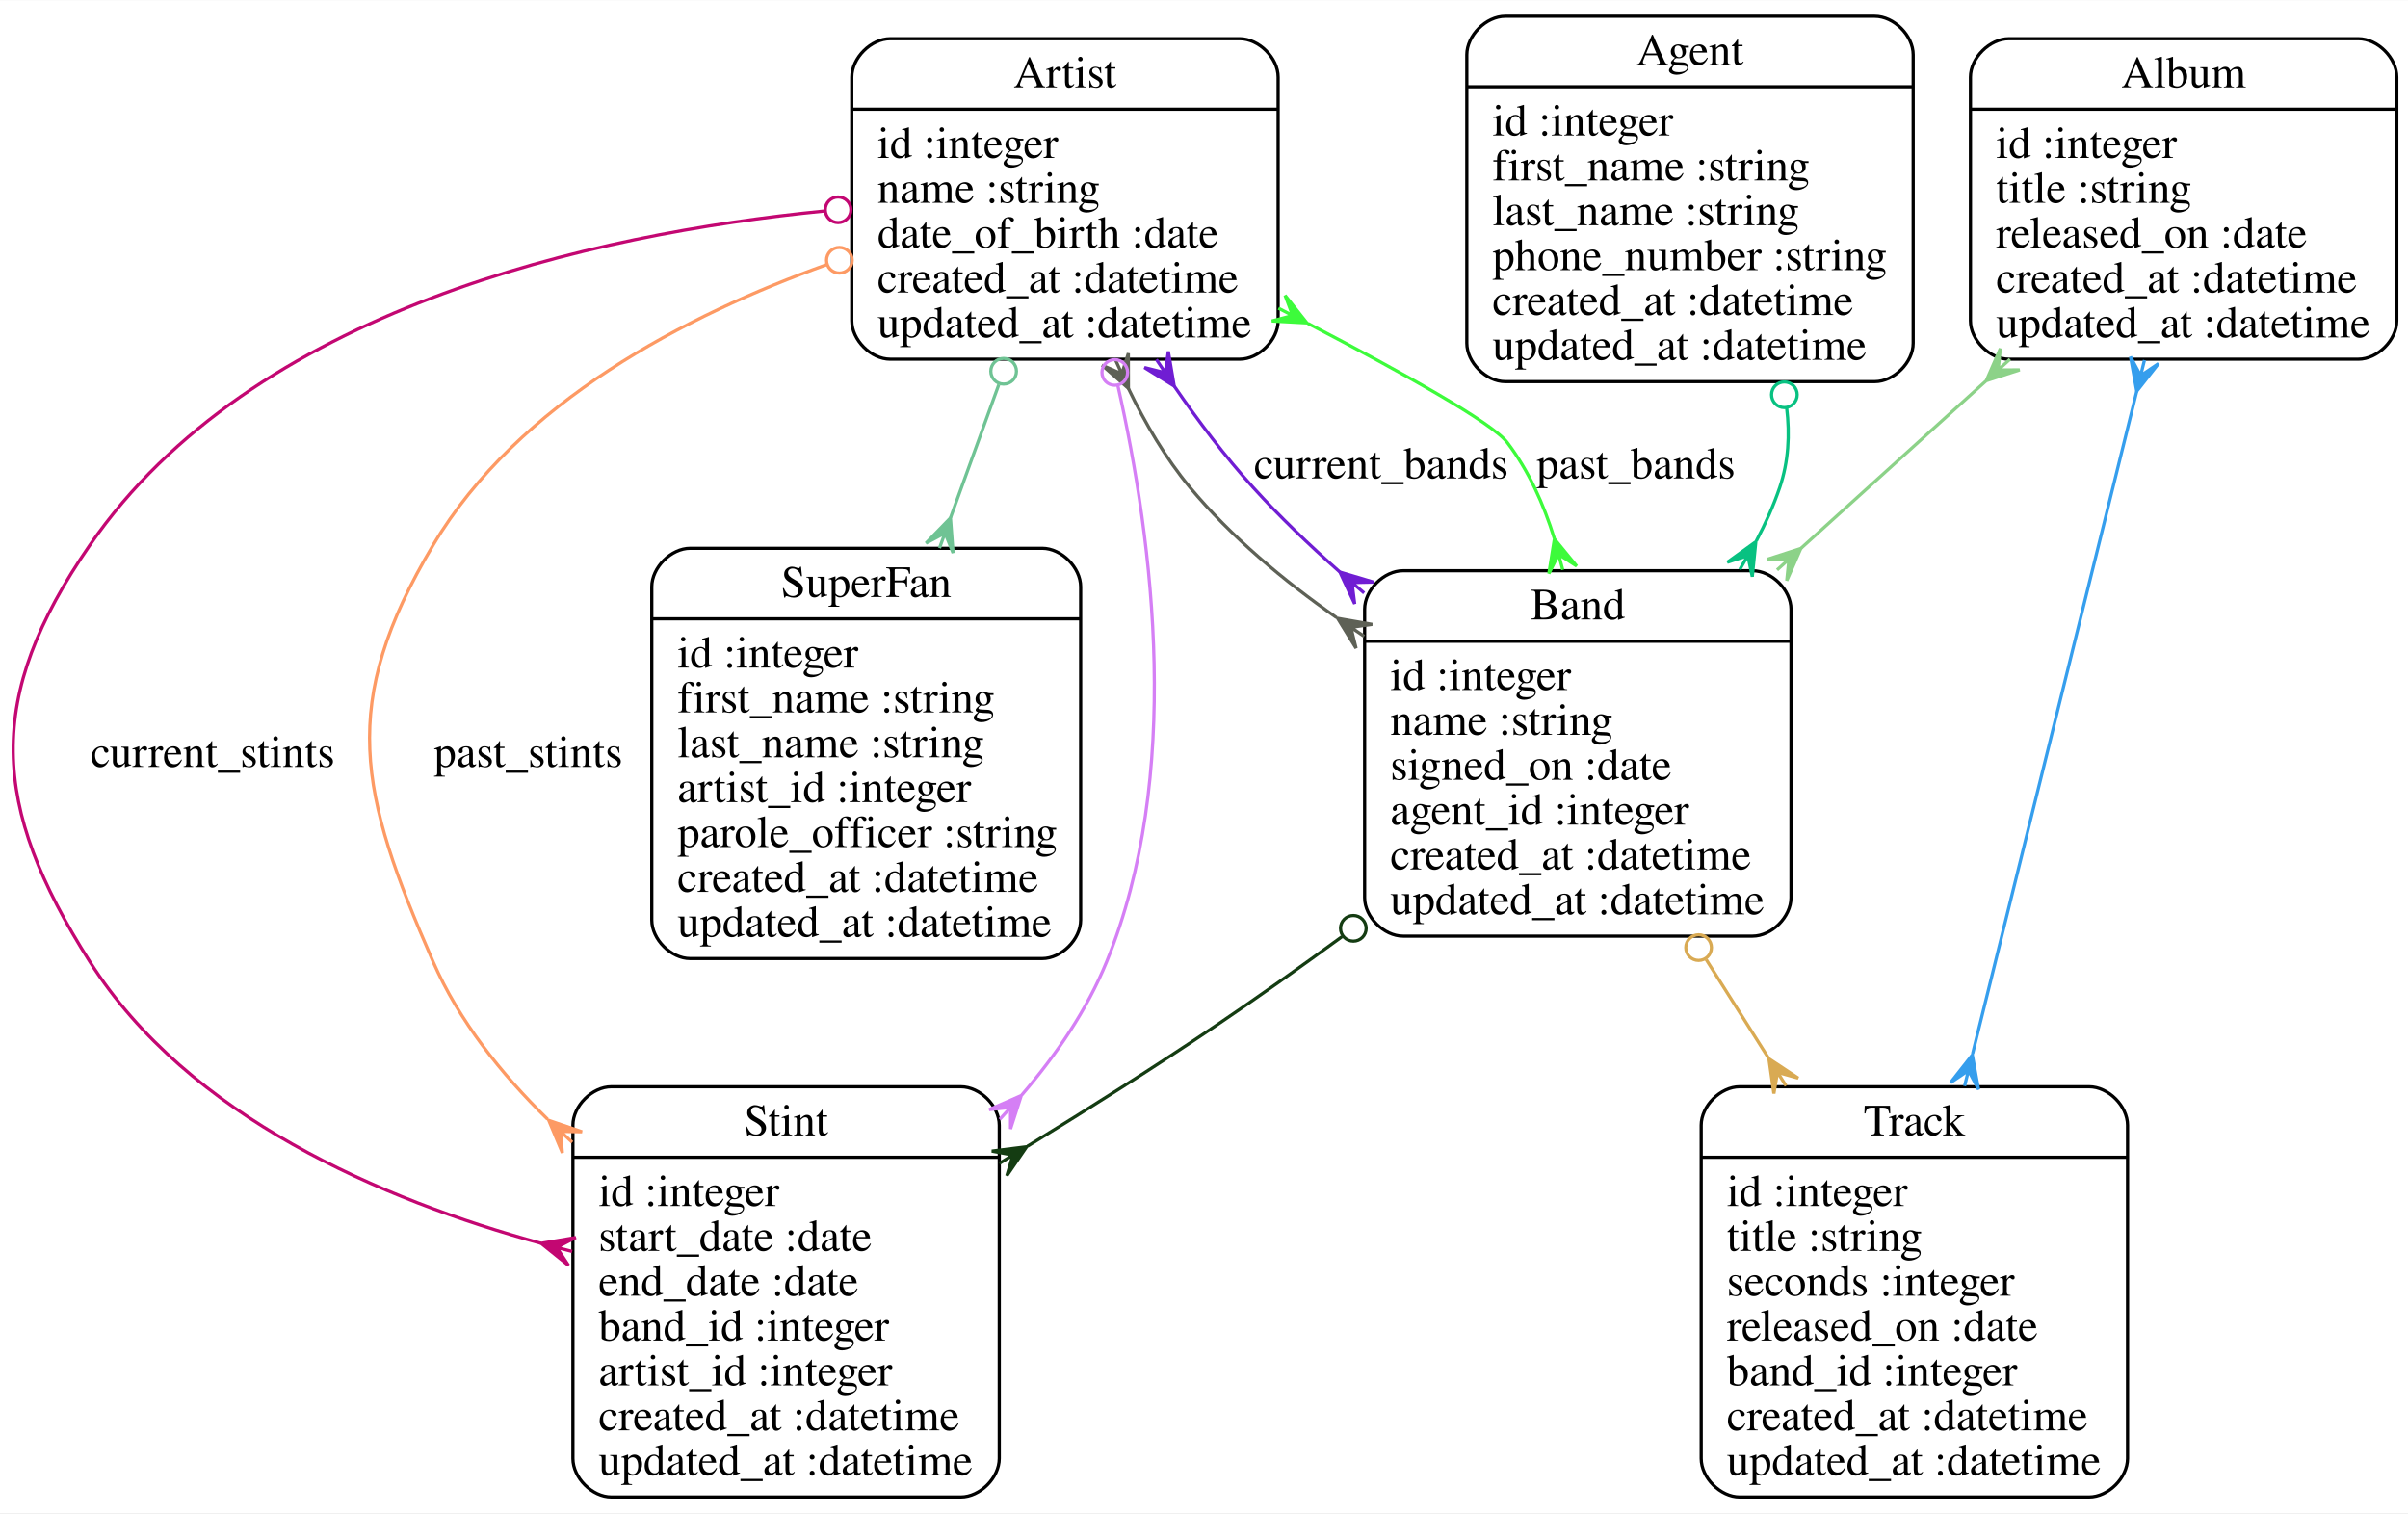
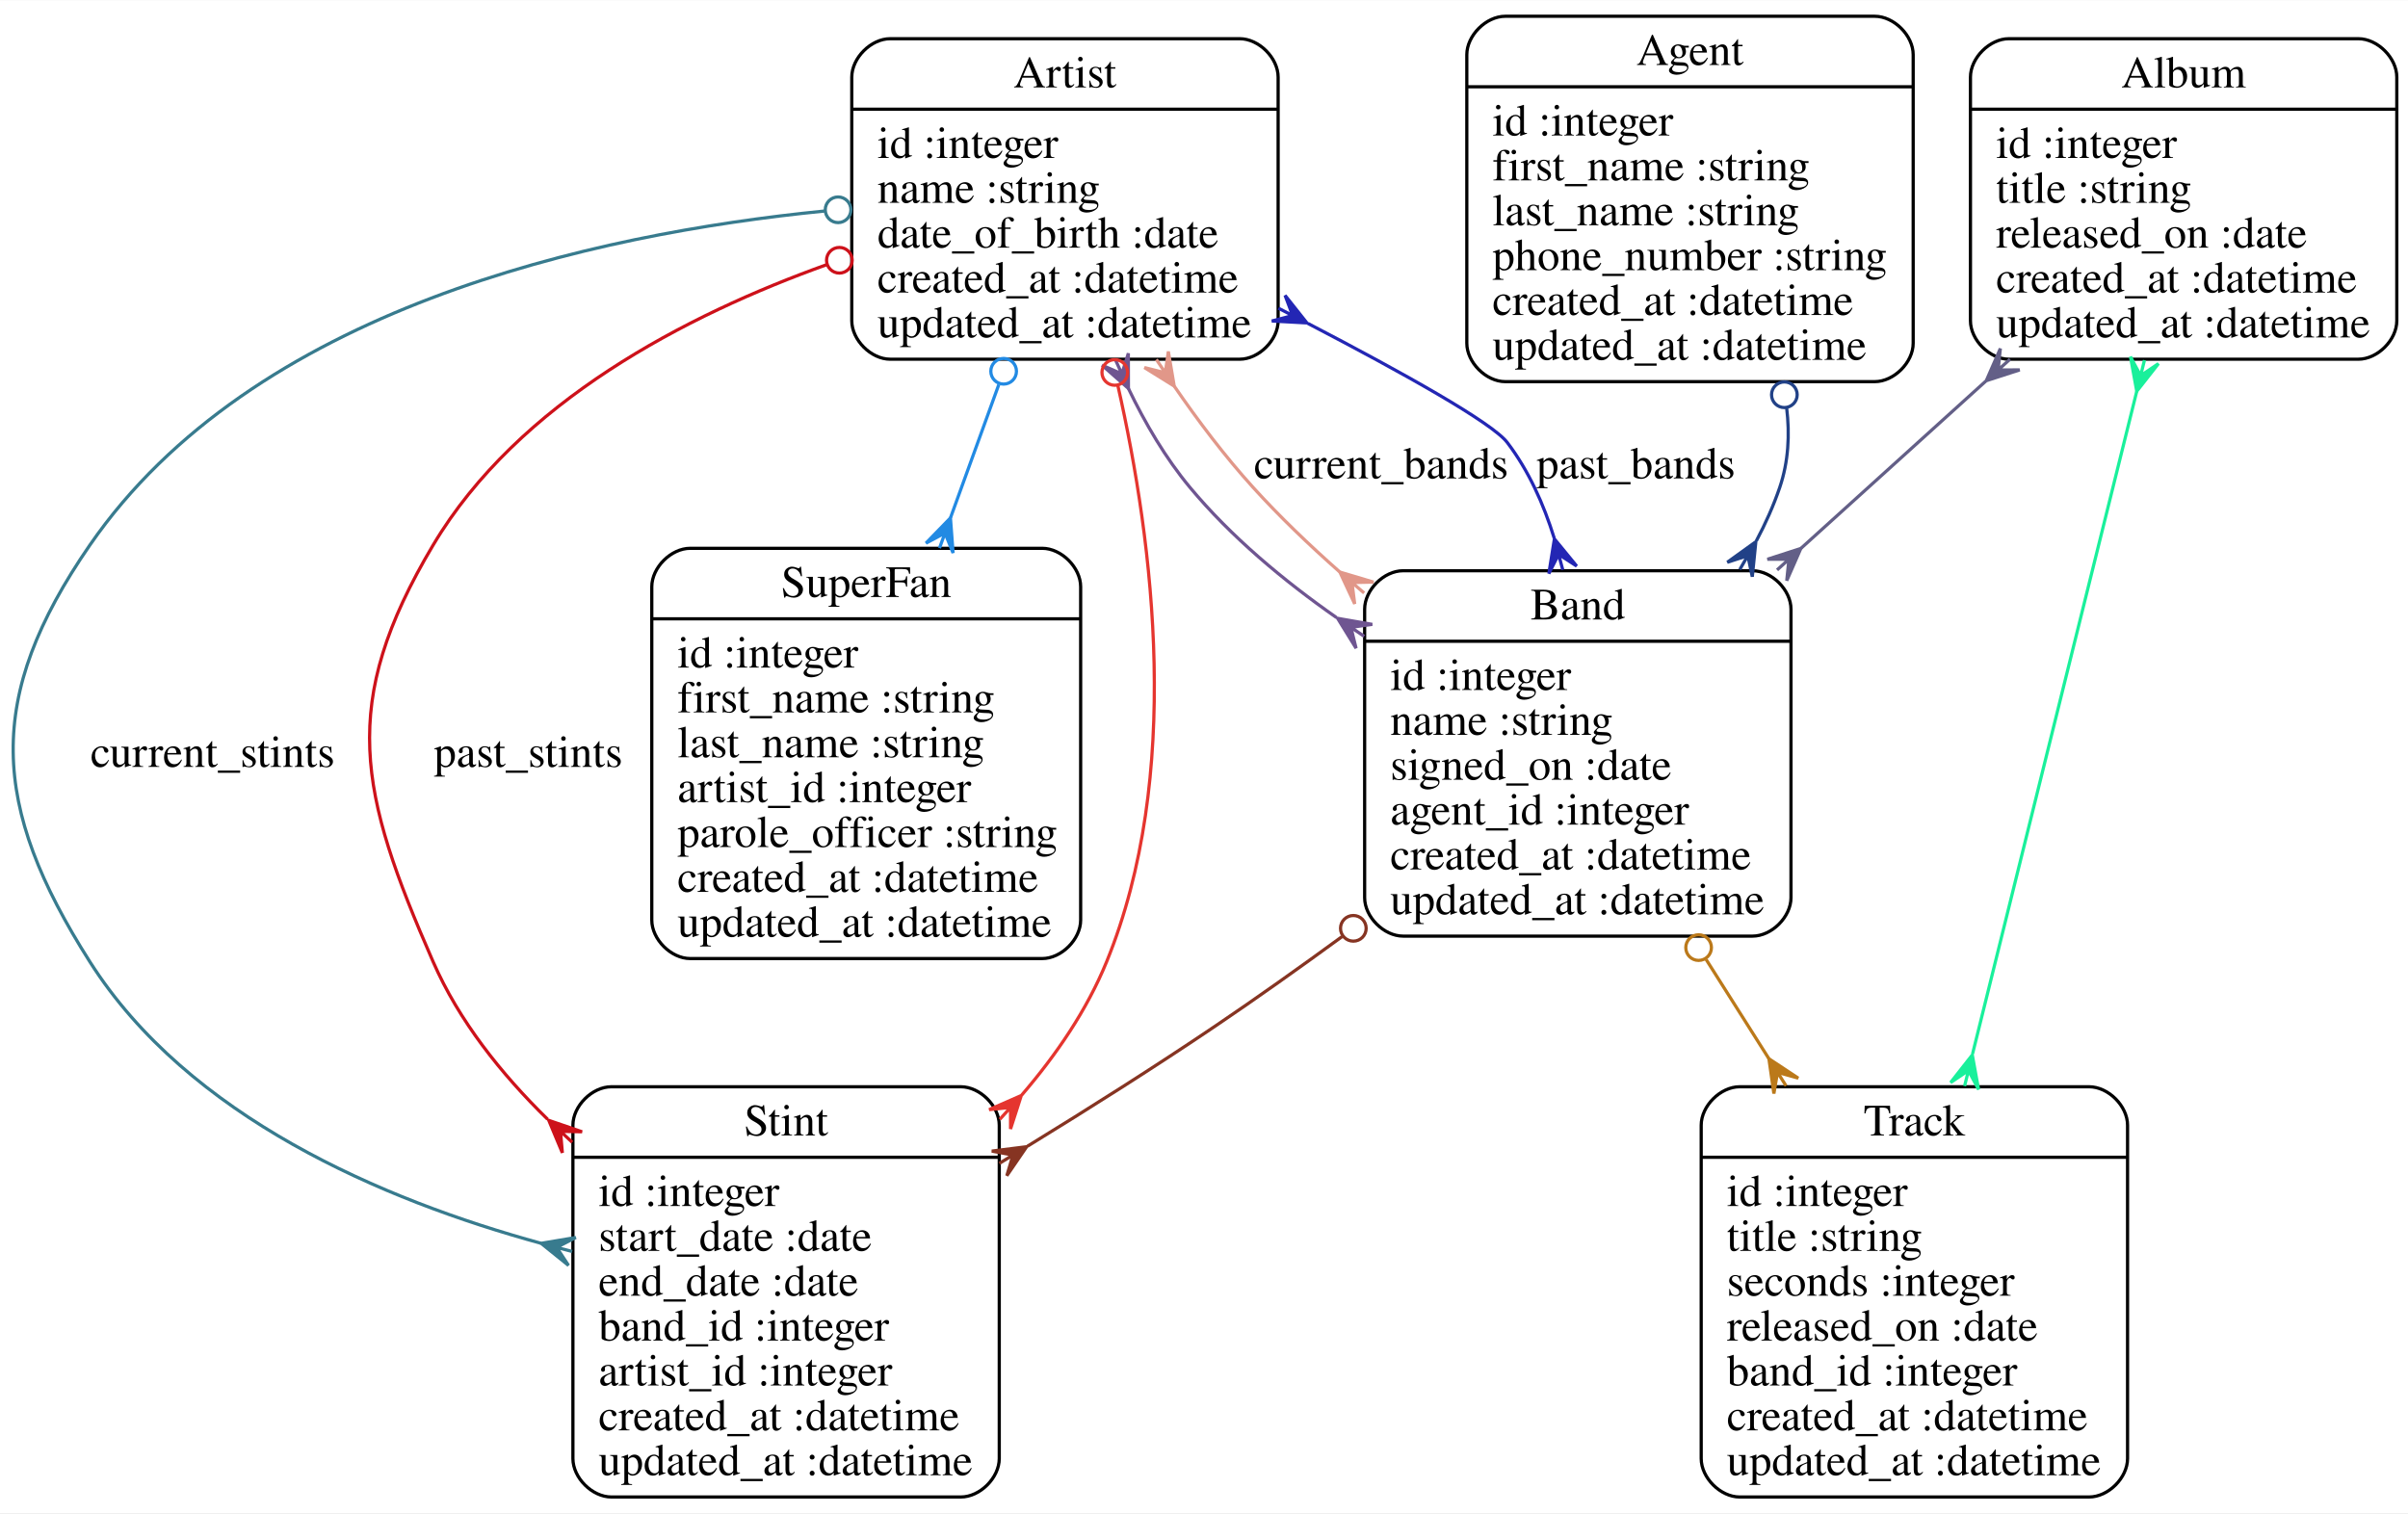
<svg xmlns="http://www.w3.org/2000/svg" width="751pt" height="472pt" viewBox="0.00 0.00 751.24 472.00">
  <g id="graph0" class="graph" transform="scale(1 1) rotate(0) translate(4 468)">
    <polygon fill="white" stroke="none" points="-4,4 -4,-468 747.24,-468 747.24,4 -4,4" />
    <g id="node1" class="node">
      <path fill="none" stroke="black" d="M465.611,-349C465.611,-349 580.87,-349 580.87,-349 586.87,-349 592.87,-355 592.87,-361 592.87,-361 592.87,-451 592.87,-451 592.87,-457 586.87,-463 580.87,-463 580.87,-463 465.611,-463 465.611,-463 459.611,-463 453.611,-457 453.611,-451 453.611,-451 453.611,-361 453.611,-361 453.611,-355 459.611,-349 465.611,-349" />
      <text text-anchor="middle" x="523.24" y="-447.8" font-family="Times,serif" font-size="14.00">Agent</text>
      <polyline fill="none" stroke="black" points="453.611,-441 592.87,-441 " />
      <text text-anchor="start" x="461.611" y="-425.8" font-family="Times,serif" font-size="14.00">id :integer</text>
      <text text-anchor="start" x="461.611" y="-411.8" font-family="Times,serif" font-size="14.00">first_name :string</text>
      <text text-anchor="start" x="461.611" y="-397.8" font-family="Times,serif" font-size="14.00">last_name :string</text>
      <text text-anchor="start" x="461.611" y="-383.8" font-family="Times,serif" font-size="14.00">phone_number :string</text>
      <text text-anchor="start" x="461.611" y="-369.8" font-family="Times,serif" font-size="14.00">created_at :datetime</text>
      <text text-anchor="start" x="461.611" y="-355.8" font-family="Times,serif" font-size="14.00">updated_at :datetime</text>
    </g>
    <g id="node4" class="node">
      <path fill="none" stroke="black" d="M433.735,-176C433.735,-176 542.746,-176 542.746,-176 548.746,-176 554.746,-182 554.746,-188 554.746,-188 554.746,-278 554.746,-278 554.746,-284 548.746,-290 542.746,-290 542.746,-290 433.735,-290 433.735,-290 427.735,-290 421.735,-284 421.735,-278 421.735,-278 421.735,-188 421.735,-188 421.735,-182 427.735,-176 433.735,-176" />
      <text text-anchor="middle" x="488.24" y="-274.8" font-family="Times,serif" font-size="14.00">Band</text>
      <polyline fill="none" stroke="black" points="421.735,-268 554.746,-268 " />
      <text text-anchor="start" x="429.735" y="-252.8" font-family="Times,serif" font-size="14.00">id :integer</text>
      <text text-anchor="start" x="429.735" y="-238.8" font-family="Times,serif" font-size="14.00">name :string</text>
      <text text-anchor="start" x="429.735" y="-224.8" font-family="Times,serif" font-size="14.00">signed_on :date</text>
      <text text-anchor="start" x="429.735" y="-210.8" font-family="Times,serif" font-size="14.00">agent_id :integer</text>
      <text text-anchor="start" x="429.735" y="-196.8" font-family="Times,serif" font-size="14.00">created_at :datetime</text>
      <text text-anchor="start" x="429.735" y="-182.8" font-family="Times,serif" font-size="14.00">updated_at :datetime</text>
    </g>
    <g id="edge1" class="edge">
-       <path fill="none" stroke="#08c181" d="M553.389,-340.856C554.409,-332.476 553.965,-324.019 551.24,-316 549.316,-310.338 546.826,-304.76 543.95,-299.342" />
-       <ellipse fill="none" stroke="#08c181" cx="552.68" cy="-344.911" rx="4" ry="4" />
-       <polygon fill="#08c181" stroke="#08c181" points="543.778,-299.045 542.673,-288.135 541.277,-294.716 538.776,-290.386 538.776,-290.386 538.776,-290.386 541.277,-294.716 534.88,-292.637 543.778,-299.045 543.778,-299.045" />
+       <path fill="none" stroke="#214187" d="M553.389,-340.856C554.409,-332.476 553.965,-324.019 551.24,-316 549.316,-310.338 546.826,-304.76 543.95,-299.342" />
+       <ellipse fill="none" stroke="#214187" cx="552.68" cy="-344.911" rx="4" ry="4" />
+       <polygon fill="#214187" stroke="#214187" points="543.778,-299.045 542.673,-288.135 541.277,-294.716 538.776,-290.386 538.776,-290.386 538.776,-290.386 541.277,-294.716 534.88,-292.637 543.778,-299.045 543.778,-299.045" />
    </g>
    <g id="node2" class="node">
      <path fill="none" stroke="black" d="M622.735,-356C622.735,-356 731.746,-356 731.746,-356 737.746,-356 743.746,-362 743.746,-368 743.746,-368 743.746,-444 743.746,-444 743.746,-450 737.746,-456 731.746,-456 731.746,-456 622.735,-456 622.735,-456 616.735,-456 610.735,-450 610.735,-444 610.735,-444 610.735,-368 610.735,-368 610.735,-362 616.735,-356 622.735,-356" />
      <text text-anchor="middle" x="677.24" y="-440.8" font-family="Times,serif" font-size="14.00">Album</text>
      <polyline fill="none" stroke="black" points="610.735,-434 743.746,-434 " />
      <text text-anchor="start" x="618.735" y="-418.8" font-family="Times,serif" font-size="14.00">id :integer</text>
      <text text-anchor="start" x="618.735" y="-404.8" font-family="Times,serif" font-size="14.00">title :string</text>
      <text text-anchor="start" x="618.735" y="-390.8" font-family="Times,serif" font-size="14.00">released_on :date</text>
      <text text-anchor="start" x="618.735" y="-376.8" font-family="Times,serif" font-size="14.00">created_at :datetime</text>
      <text text-anchor="start" x="618.735" y="-362.8" font-family="Times,serif" font-size="14.00">updated_at :datetime</text>
    </g>
    <g id="edge3" class="edge">
-       <path fill="none" stroke="#8cd288" d="M615.508,-349.147C597.076,-332.47 576.746,-314.077 557.847,-296.977" />
-       <polygon fill="#8cd288" stroke="#8cd288" points="615.665,-349.289 620.061,-359.335 619.373,-352.644 623.08,-355.998 623.08,-355.998 623.08,-355.998 619.373,-352.644 626.099,-352.661 615.665,-349.289 615.665,-349.289" />
-       <polygon fill="#8cd288" stroke="#8cd288" points="557.819,-296.953 553.423,-286.907 554.112,-293.598 550.404,-290.243 550.404,-290.243 550.404,-290.243 554.112,-293.598 547.385,-293.58 557.819,-296.953 557.819,-296.953" />
+       <path fill="none" stroke="#635f87" d="M615.508,-349.147C597.076,-332.47 576.746,-314.077 557.847,-296.977" />
+       <polygon fill="#635f87" stroke="#635f87" points="615.665,-349.289 620.061,-359.335 619.373,-352.644 623.08,-355.998 623.08,-355.998 623.08,-355.998 619.373,-352.644 626.099,-352.661 615.665,-349.289 615.665,-349.289" />
+       <polygon fill="#635f87" stroke="#635f87" points="557.819,-296.953 553.423,-286.907 554.112,-293.598 550.404,-290.243 550.404,-290.243 550.404,-290.243 554.112,-293.598 547.385,-293.58 557.819,-296.953 557.819,-296.953" />
    </g>
    <g id="node7" class="node">
      <path fill="none" stroke="black" d="M538.735,-1C538.735,-1 647.746,-1 647.746,-1 653.746,-1 659.746,-7 659.746,-13 659.746,-13 659.746,-117 659.746,-117 659.746,-123 653.746,-129 647.746,-129 647.746,-129 538.735,-129 538.735,-129 532.735,-129 526.735,-123 526.735,-117 526.735,-117 526.735,-13 526.735,-13 526.735,-7 532.735,-1 538.735,-1" />
      <text text-anchor="middle" x="593.24" y="-113.8" font-family="Times,serif" font-size="14.00">Track</text>
      <polyline fill="none" stroke="black" points="526.735,-107 659.746,-107 " />
      <text text-anchor="start" x="534.735" y="-91.8" font-family="Times,serif" font-size="14.00">id :integer</text>
      <text text-anchor="start" x="534.735" y="-77.8" font-family="Times,serif" font-size="14.00">title :string</text>
      <text text-anchor="start" x="534.735" y="-63.8" font-family="Times,serif" font-size="14.00">seconds :integer</text>
      <text text-anchor="start" x="534.735" y="-49.8" font-family="Times,serif" font-size="14.00">released_on :date</text>
      <text text-anchor="start" x="534.735" y="-35.8" font-family="Times,serif" font-size="14.00">band_id :integer</text>
      <text text-anchor="start" x="534.735" y="-21.8" font-family="Times,serif" font-size="14.00">created_at :datetime</text>
      <text text-anchor="start" x="534.735" y="-7.8" font-family="Times,serif" font-size="14.00">updated_at :datetime</text>
    </g>
    <g id="edge2" class="edge">
-       <path fill="none" stroke="#359eed" d="M662.597,-345.903C648.367,-288.477 626.722,-201.123 611.403,-139.298" />
-       <polygon fill="#359eed" stroke="#359eed" points="662.621,-346 660.658,-356.789 663.823,-350.853 665.026,-355.706 665.026,-355.706 665.026,-355.706 663.823,-350.853 669.394,-354.624 662.621,-346 662.621,-346" />
-       <polygon fill="#359eed" stroke="#359eed" points="611.31,-138.926 613.273,-128.137 610.108,-134.073 608.905,-129.22 608.905,-129.22 608.905,-129.22 610.108,-134.073 604.537,-130.302 611.31,-138.926 611.31,-138.926" />
+       <path fill="none" stroke="#19f09b" d="M662.597,-345.903C648.367,-288.477 626.722,-201.123 611.403,-139.298" />
+       <polygon fill="#19f09b" stroke="#19f09b" points="662.621,-346 660.658,-356.789 663.823,-350.853 665.026,-355.706 665.026,-355.706 665.026,-355.706 663.823,-350.853 669.394,-354.624 662.621,-346 662.621,-346" />
+       <polygon fill="#19f09b" stroke="#19f09b" points="611.31,-138.926 613.273,-128.137 610.108,-134.073 608.905,-129.22 608.905,-129.22 608.905,-129.22 610.108,-134.073 604.537,-130.302 611.31,-138.926 611.31,-138.926" />
    </g>
    <g id="node3" class="node">
      <path fill="none" stroke="black" d="M273.735,-356C273.735,-356 382.746,-356 382.746,-356 388.746,-356 394.746,-362 394.746,-368 394.746,-368 394.746,-444 394.746,-444 394.746,-450 388.746,-456 382.746,-456 382.746,-456 273.735,-456 273.735,-456 267.735,-456 261.735,-450 261.735,-444 261.735,-444 261.735,-368 261.735,-368 261.735,-362 267.735,-356 273.735,-356" />
      <text text-anchor="middle" x="328.24" y="-440.8" font-family="Times,serif" font-size="14.00">Artist</text>
      <polyline fill="none" stroke="black" points="261.735,-434 394.746,-434 " />
      <text text-anchor="start" x="269.735" y="-418.8" font-family="Times,serif" font-size="14.00">id :integer</text>
      <text text-anchor="start" x="269.735" y="-404.8" font-family="Times,serif" font-size="14.00">name :string</text>
      <text text-anchor="start" x="269.735" y="-390.8" font-family="Times,serif" font-size="14.00">date_of_birth :date</text>
      <text text-anchor="start" x="269.735" y="-376.8" font-family="Times,serif" font-size="14.00">created_at :datetime</text>
      <text text-anchor="start" x="269.735" y="-362.8" font-family="Times,serif" font-size="14.00">updated_at :datetime</text>
    </g>
    <g id="edge8" class="edge">
-       <path fill="none" stroke="#5e6156" d="M348.054,-346.844C353.291,-335.94 359.652,-325.117 367.24,-316 380.027,-300.636 396.401,-286.963 412.943,-275.396" />
-       <polygon fill="#5e6156" stroke="#5e6156" points="348.04,-346.876 339.817,-354.131 345.978,-351.431 343.917,-355.986 343.917,-355.986 343.917,-355.986 345.978,-351.431 348.017,-357.841 348.04,-346.876 348.04,-346.876" />
-       <polygon fill="#5e6156" stroke="#5e6156" points="413.311,-275.147 424.114,-273.267 417.451,-272.344 421.591,-269.541 421.591,-269.541 421.591,-269.541 417.451,-272.344 419.068,-265.815 413.311,-275.147 413.311,-275.147" />
+       <path fill="none" stroke="#6f5591" d="M348.054,-346.844C353.291,-335.94 359.652,-325.117 367.24,-316 380.027,-300.636 396.401,-286.963 412.943,-275.396" />
+       <polygon fill="#6f5591" stroke="#6f5591" points="348.04,-346.876 339.817,-354.131 345.978,-351.431 343.917,-355.986 343.917,-355.986 343.917,-355.986 345.978,-351.431 348.017,-357.841 348.04,-346.876 348.04,-346.876" />
+       <polygon fill="#6f5591" stroke="#6f5591" points="413.311,-275.147 424.114,-273.267 417.451,-272.344 421.591,-269.541 421.591,-269.541 421.591,-269.541 417.451,-272.344 419.068,-265.815 413.311,-275.147 413.311,-275.147" />
    </g>
    <g id="edge9" class="edge">
-       <path fill="none" stroke="#701dd3" d="M362.345,-347.581C369.869,-336.639 378.216,-325.614 386.936,-316 395.153,-306.941 404.416,-298.052 413.917,-289.665" />
-       <polygon fill="#701dd3" stroke="#701dd3" points="362.331,-347.603 353.022,-353.4 359.545,-351.755 356.759,-355.907 356.759,-355.907 356.759,-355.907 359.545,-351.755 360.496,-358.414 362.331,-347.603 362.331,-347.603" />
-       <polygon fill="#701dd3" stroke="#701dd3" points="414.004,-289.589 424.514,-286.458 417.788,-286.321 421.572,-283.053 421.572,-283.053 421.572,-283.053 417.788,-286.321 418.631,-279.647 414.004,-289.589 414.004,-289.589" />
+       <path fill="none" stroke="#e19789" d="M362.345,-347.581C369.869,-336.639 378.216,-325.614 386.936,-316 395.153,-306.941 404.416,-298.052 413.917,-289.665" />
+       <polygon fill="#e19789" stroke="#e19789" points="362.331,-347.603 353.022,-353.4 359.545,-351.755 356.759,-355.907 356.759,-355.907 356.759,-355.907 359.545,-351.755 360.496,-358.414 362.331,-347.603 362.331,-347.603" />
+       <polygon fill="#e19789" stroke="#e19789" points="414.004,-289.589 424.514,-286.458 417.788,-286.321 421.572,-283.053 421.572,-283.053 421.572,-283.053 417.788,-286.321 418.631,-279.647 414.004,-289.589 414.004,-289.589" />
      <text text-anchor="middle" x="426.892" y="-318.8" font-family="Times,serif" font-size="14.00">current_bands</text>
    </g>
    <g id="edge10" class="edge">
-       <path fill="none" stroke="#3dfb3b" d="M404.034,-367.162C433.571,-351.792 461.535,-336.201 466.24,-330 472.888,-321.24 477.583,-310.823 480.889,-300.133" />
-       <polygon fill="#3dfb3b" stroke="#3dfb3b" points="403.724,-367.322 392.774,-367.917 399.282,-369.619 394.84,-371.915 394.84,-371.915 394.84,-371.915 399.282,-369.619 396.907,-375.912 403.724,-367.322 403.724,-367.322" />
-       <polygon fill="#3dfb3b" stroke="#3dfb3b" points="480.942,-299.934 487.894,-291.453 482.246,-295.107 483.55,-290.28 483.55,-290.28 483.55,-290.28 482.246,-295.107 479.205,-289.107 480.942,-299.934 480.942,-299.934" />
+       <path fill="none" stroke="#2326b4" d="M404.034,-367.162C433.571,-351.792 461.535,-336.201 466.24,-330 472.888,-321.24 477.583,-310.823 480.889,-300.133" />
+       <polygon fill="#2326b4" stroke="#2326b4" points="403.724,-367.322 392.774,-367.917 399.282,-369.619 394.84,-371.915 394.84,-371.915 394.84,-371.915 399.282,-369.619 396.907,-375.912 403.724,-367.322 403.724,-367.322" />
+       <polygon fill="#2326b4" stroke="#2326b4" points="480.942,-299.934 487.894,-291.453 482.246,-295.107 483.55,-290.28 483.55,-290.28 483.55,-290.28 482.246,-295.107 479.205,-289.107 480.942,-299.934 480.942,-299.934" />
      <text text-anchor="middle" x="506.347" y="-318.8" font-family="Times,serif" font-size="14.00">past_bands</text>
    </g>
    <g id="node5" class="node">
      <path fill="none" stroke="black" d="M186.735,-1C186.735,-1 295.746,-1 295.746,-1 301.746,-1 307.746,-7 307.746,-13 307.746,-13 307.746,-117 307.746,-117 307.746,-123 301.746,-129 295.746,-129 295.746,-129 186.735,-129 186.735,-129 180.735,-129 174.735,-123 174.735,-117 174.735,-117 174.735,-13 174.735,-13 174.735,-7 180.735,-1 186.735,-1" />
      <text text-anchor="middle" x="241.24" y="-113.8" font-family="Times,serif" font-size="14.00">Stint</text>
      <polyline fill="none" stroke="black" points="174.735,-107 307.746,-107 " />
      <text text-anchor="start" x="182.735" y="-91.8" font-family="Times,serif" font-size="14.00">id :integer</text>
      <text text-anchor="start" x="182.735" y="-77.8" font-family="Times,serif" font-size="14.00">start_date :date</text>
      <text text-anchor="start" x="182.735" y="-63.8" font-family="Times,serif" font-size="14.00">end_date :date</text>
      <text text-anchor="start" x="182.735" y="-49.8" font-family="Times,serif" font-size="14.00">band_id :integer</text>
      <text text-anchor="start" x="182.735" y="-35.8" font-family="Times,serif" font-size="14.00">artist_id :integer</text>
      <text text-anchor="start" x="182.735" y="-21.8" font-family="Times,serif" font-size="14.00">created_at :datetime</text>
      <text text-anchor="start" x="182.735" y="-7.8" font-family="Times,serif" font-size="14.00">updated_at :datetime</text>
    </g>
    <g id="edge5" class="edge">
-       <path fill="none" stroke="#c30772" d="M253.226,-402.231C180.797,-395.053 74.843,-371.663 24.033,-298 -8.772,-250.439 -6.945,-216.771 24.033,-168 54.816,-119.536 115.403,-93.692 164.784,-80.159" />
-       <ellipse fill="none" stroke="#c30772" cx="257.463" cy="-402.622" rx="4" ry="4" />
-       <polygon fill="#c30772" stroke="#c30772" points="164.825,-80.148 175.639,-81.966 169.662,-78.88 174.498,-77.613 174.498,-77.613 174.498,-77.613 169.662,-78.88 173.358,-73.26 164.825,-80.148 164.825,-80.148" />
+       <path fill="none" stroke="#387b8e" d="M253.226,-402.231C180.797,-395.053 74.843,-371.663 24.033,-298 -8.772,-250.439 -6.945,-216.771 24.033,-168 54.816,-119.536 115.403,-93.692 164.784,-80.159" />
+       <ellipse fill="none" stroke="#387b8e" cx="257.463" cy="-402.622" rx="4" ry="4" />
+       <polygon fill="#387b8e" stroke="#387b8e" points="164.825,-80.148 175.639,-81.966 169.662,-78.88 174.498,-77.613 174.498,-77.613 174.498,-77.613 169.662,-78.88 173.358,-73.26 164.825,-80.148 164.825,-80.148" />
      <text text-anchor="middle" x="62.344" y="-228.8" font-family="Times,serif" font-size="14.00">current_stints</text>
    </g>
    <g id="edge6" class="edge">
-       <path fill="none" stroke="#fd9a64" d="M254.08,-385.559C210.001,-369.766 157.662,-342.603 131.123,-298 101.579,-248.347 107.996,-220.947 131.123,-168 139.162,-149.596 152.34,-133.029 166.835,-118.861" />
-       <ellipse fill="none" stroke="#fd9a64" cx="257.862" cy="-386.873" rx="4" ry="4" />
-       <polygon fill="#fd9a64" stroke="#fd9a64" points="167.213,-118.507 177.589,-114.959 170.864,-115.09 174.514,-111.674 174.514,-111.674 174.514,-111.674 170.864,-115.09 171.439,-108.388 167.213,-118.507 167.213,-118.507" />
+       <path fill="none" stroke="#cd111a" d="M254.08,-385.559C210.001,-369.766 157.662,-342.603 131.123,-298 101.579,-248.347 107.996,-220.947 131.123,-168 139.162,-149.596 152.34,-133.029 166.835,-118.861" />
+       <ellipse fill="none" stroke="#cd111a" cx="257.862" cy="-386.873" rx="4" ry="4" />
+       <polygon fill="#cd111a" stroke="#cd111a" points="167.213,-118.507 177.589,-114.959 170.864,-115.09 174.514,-111.674 174.514,-111.674 174.514,-111.674 170.864,-115.09 171.439,-108.388 167.213,-118.507 167.213,-118.507" />
      <text text-anchor="middle" x="160.799" y="-228.8" font-family="Times,serif" font-size="14.00">past_stints</text>
    </g>
    <g id="edge7" class="edge">
-       <path fill="none" stroke="#d57ff5" d="M344.756,-347.719C355.951,-298.247 364.855,-225.819 341.24,-168 335.106,-152.98 325.576,-138.976 314.787,-126.449" />
-       <ellipse fill="none" stroke="#d57ff5" cx="343.784" cy="-351.868" rx="4" ry="4" />
-       <polygon fill="#d57ff5" stroke="#d57ff5" points="314.624,-126.269 311.266,-115.83 311.275,-122.556 307.925,-118.844 307.925,-118.844 307.925,-118.844 311.275,-122.556 304.584,-121.859 314.624,-126.269 314.624,-126.269" />
+       <path fill="none" stroke="#e5352f" d="M344.756,-347.719C355.951,-298.247 364.855,-225.819 341.24,-168 335.106,-152.98 325.576,-138.976 314.787,-126.449" />
+       <ellipse fill="none" stroke="#e5352f" cx="343.784" cy="-351.868" rx="4" ry="4" />
+       <polygon fill="#e5352f" stroke="#e5352f" points="314.624,-126.269 311.266,-115.83 311.275,-122.556 307.925,-118.844 307.925,-118.844 307.925,-118.844 311.275,-122.556 304.584,-121.859 314.624,-126.269 314.624,-126.269" />
    </g>
    <g id="node6" class="node">
      <path fill="none" stroke="black" d="M211.342,-169C211.342,-169 321.139,-169 321.139,-169 327.139,-169 333.139,-175 333.139,-181 333.139,-181 333.139,-285 333.139,-285 333.139,-291 327.139,-297 321.139,-297 321.139,-297 211.342,-297 211.342,-297 205.342,-297 199.342,-291 199.342,-285 199.342,-285 199.342,-181 199.342,-181 199.342,-175 205.342,-169 211.342,-169" />
      <text text-anchor="middle" x="266.24" y="-281.8" font-family="Times,serif" font-size="14.00">SuperFan</text>
      <polyline fill="none" stroke="black" points="199.342,-275 333.139,-275 " />
      <text text-anchor="start" x="207.342" y="-259.8" font-family="Times,serif" font-size="14.00">id :integer</text>
      <text text-anchor="start" x="207.342" y="-245.8" font-family="Times,serif" font-size="14.00">first_name :string</text>
      <text text-anchor="start" x="207.342" y="-231.8" font-family="Times,serif" font-size="14.00">last_name :string</text>
      <text text-anchor="start" x="207.342" y="-217.8" font-family="Times,serif" font-size="14.00">artist_id :integer</text>
      <text text-anchor="start" x="207.342" y="-203.8" font-family="Times,serif" font-size="14.00">parole_officer :string</text>
      <text text-anchor="start" x="207.342" y="-189.8" font-family="Times,serif" font-size="14.00">created_at :datetime</text>
      <text text-anchor="start" x="207.342" y="-175.8" font-family="Times,serif" font-size="14.00">updated_at :datetime</text>
    </g>
    <g id="edge4" class="edge">
-       <path fill="none" stroke="#6fc394" d="M307.611,-348.102C302.789,-334.804 297.589,-320.461 292.557,-306.584" />
-       <ellipse fill="none" stroke="#6fc394" cx="309.11" cy="-352.238" rx="4" ry="4" />
-       <polygon fill="#6fc394" stroke="#6fc394" points="292.516,-306.47 293.338,-295.535 290.812,-301.769 289.107,-297.069 289.107,-297.069 289.107,-297.069 290.812,-301.769 284.877,-298.603 292.516,-306.47 292.516,-306.47" />
+       <path fill="none" stroke="#228ae3" d="M307.611,-348.102C302.789,-334.804 297.589,-320.461 292.557,-306.584" />
+       <ellipse fill="none" stroke="#228ae3" cx="309.11" cy="-352.238" rx="4" ry="4" />
+       <polygon fill="#228ae3" stroke="#228ae3" points="292.516,-306.47 293.338,-295.535 290.812,-301.769 289.107,-297.069 289.107,-297.069 289.107,-297.069 290.812,-301.769 284.877,-298.603 292.516,-306.47 292.516,-306.47" />
    </g>
    <g id="edge12" class="edge">
-       <path fill="none" stroke="#143c12" d="M414.691,-175.846C401.691,-166.348 388.176,-156.74 375.24,-148 356.524,-135.355 335.894,-122.309 316.547,-110.446" />
-       <ellipse fill="none" stroke="#143c12" cx="418.211" cy="-178.43" rx="4" ry="4" />
-       <polygon fill="#143c12" stroke="#143c12" points="316.296,-110.293 310.103,-101.243 312.028,-107.689 307.759,-105.084 307.759,-105.084 307.759,-105.084 312.028,-107.689 305.415,-108.926 316.296,-110.293 316.296,-110.293" />
+       <path fill="none" stroke="#863422" d="M414.691,-175.846C401.691,-166.348 388.176,-156.74 375.24,-148 356.524,-135.355 335.894,-122.309 316.547,-110.446" />
+       <ellipse fill="none" stroke="#863422" cx="418.211" cy="-178.43" rx="4" ry="4" />
+       <polygon fill="#863422" stroke="#863422" points="316.296,-110.293 310.103,-101.243 312.028,-107.689 307.759,-105.084 307.759,-105.084 307.759,-105.084 312.028,-107.689 305.415,-108.926 316.296,-110.293 316.296,-110.293" />
    </g>
    <g id="edge11" class="edge">
-       <path fill="none" stroke="#d9aa53" d="M528.277,-168.703C534.66,-158.613 541.303,-148.111 547.799,-137.841" />
-       <ellipse fill="none" stroke="#d9aa53" cx="525.927" cy="-172.419" rx="4" ry="4" />
-       <polygon fill="#d9aa53" stroke="#d9aa53" points="547.866,-137.734 557.015,-131.688 550.539,-133.508 553.212,-129.283 553.212,-129.283 553.212,-129.283 550.539,-133.508 549.409,-126.877 547.866,-137.734 547.866,-137.734" />
+       <path fill="none" stroke="#bb791a" d="M528.277,-168.703C534.66,-158.613 541.303,-148.111 547.799,-137.841" />
+       <ellipse fill="none" stroke="#bb791a" cx="525.927" cy="-172.419" rx="4" ry="4" />
+       <polygon fill="#bb791a" stroke="#bb791a" points="547.866,-137.734 557.015,-131.688 550.539,-133.508 553.212,-129.283 553.212,-129.283 553.212,-129.283 550.539,-133.508 549.409,-126.877 547.866,-137.734 547.866,-137.734" />
    </g>
  </g>
</svg>
